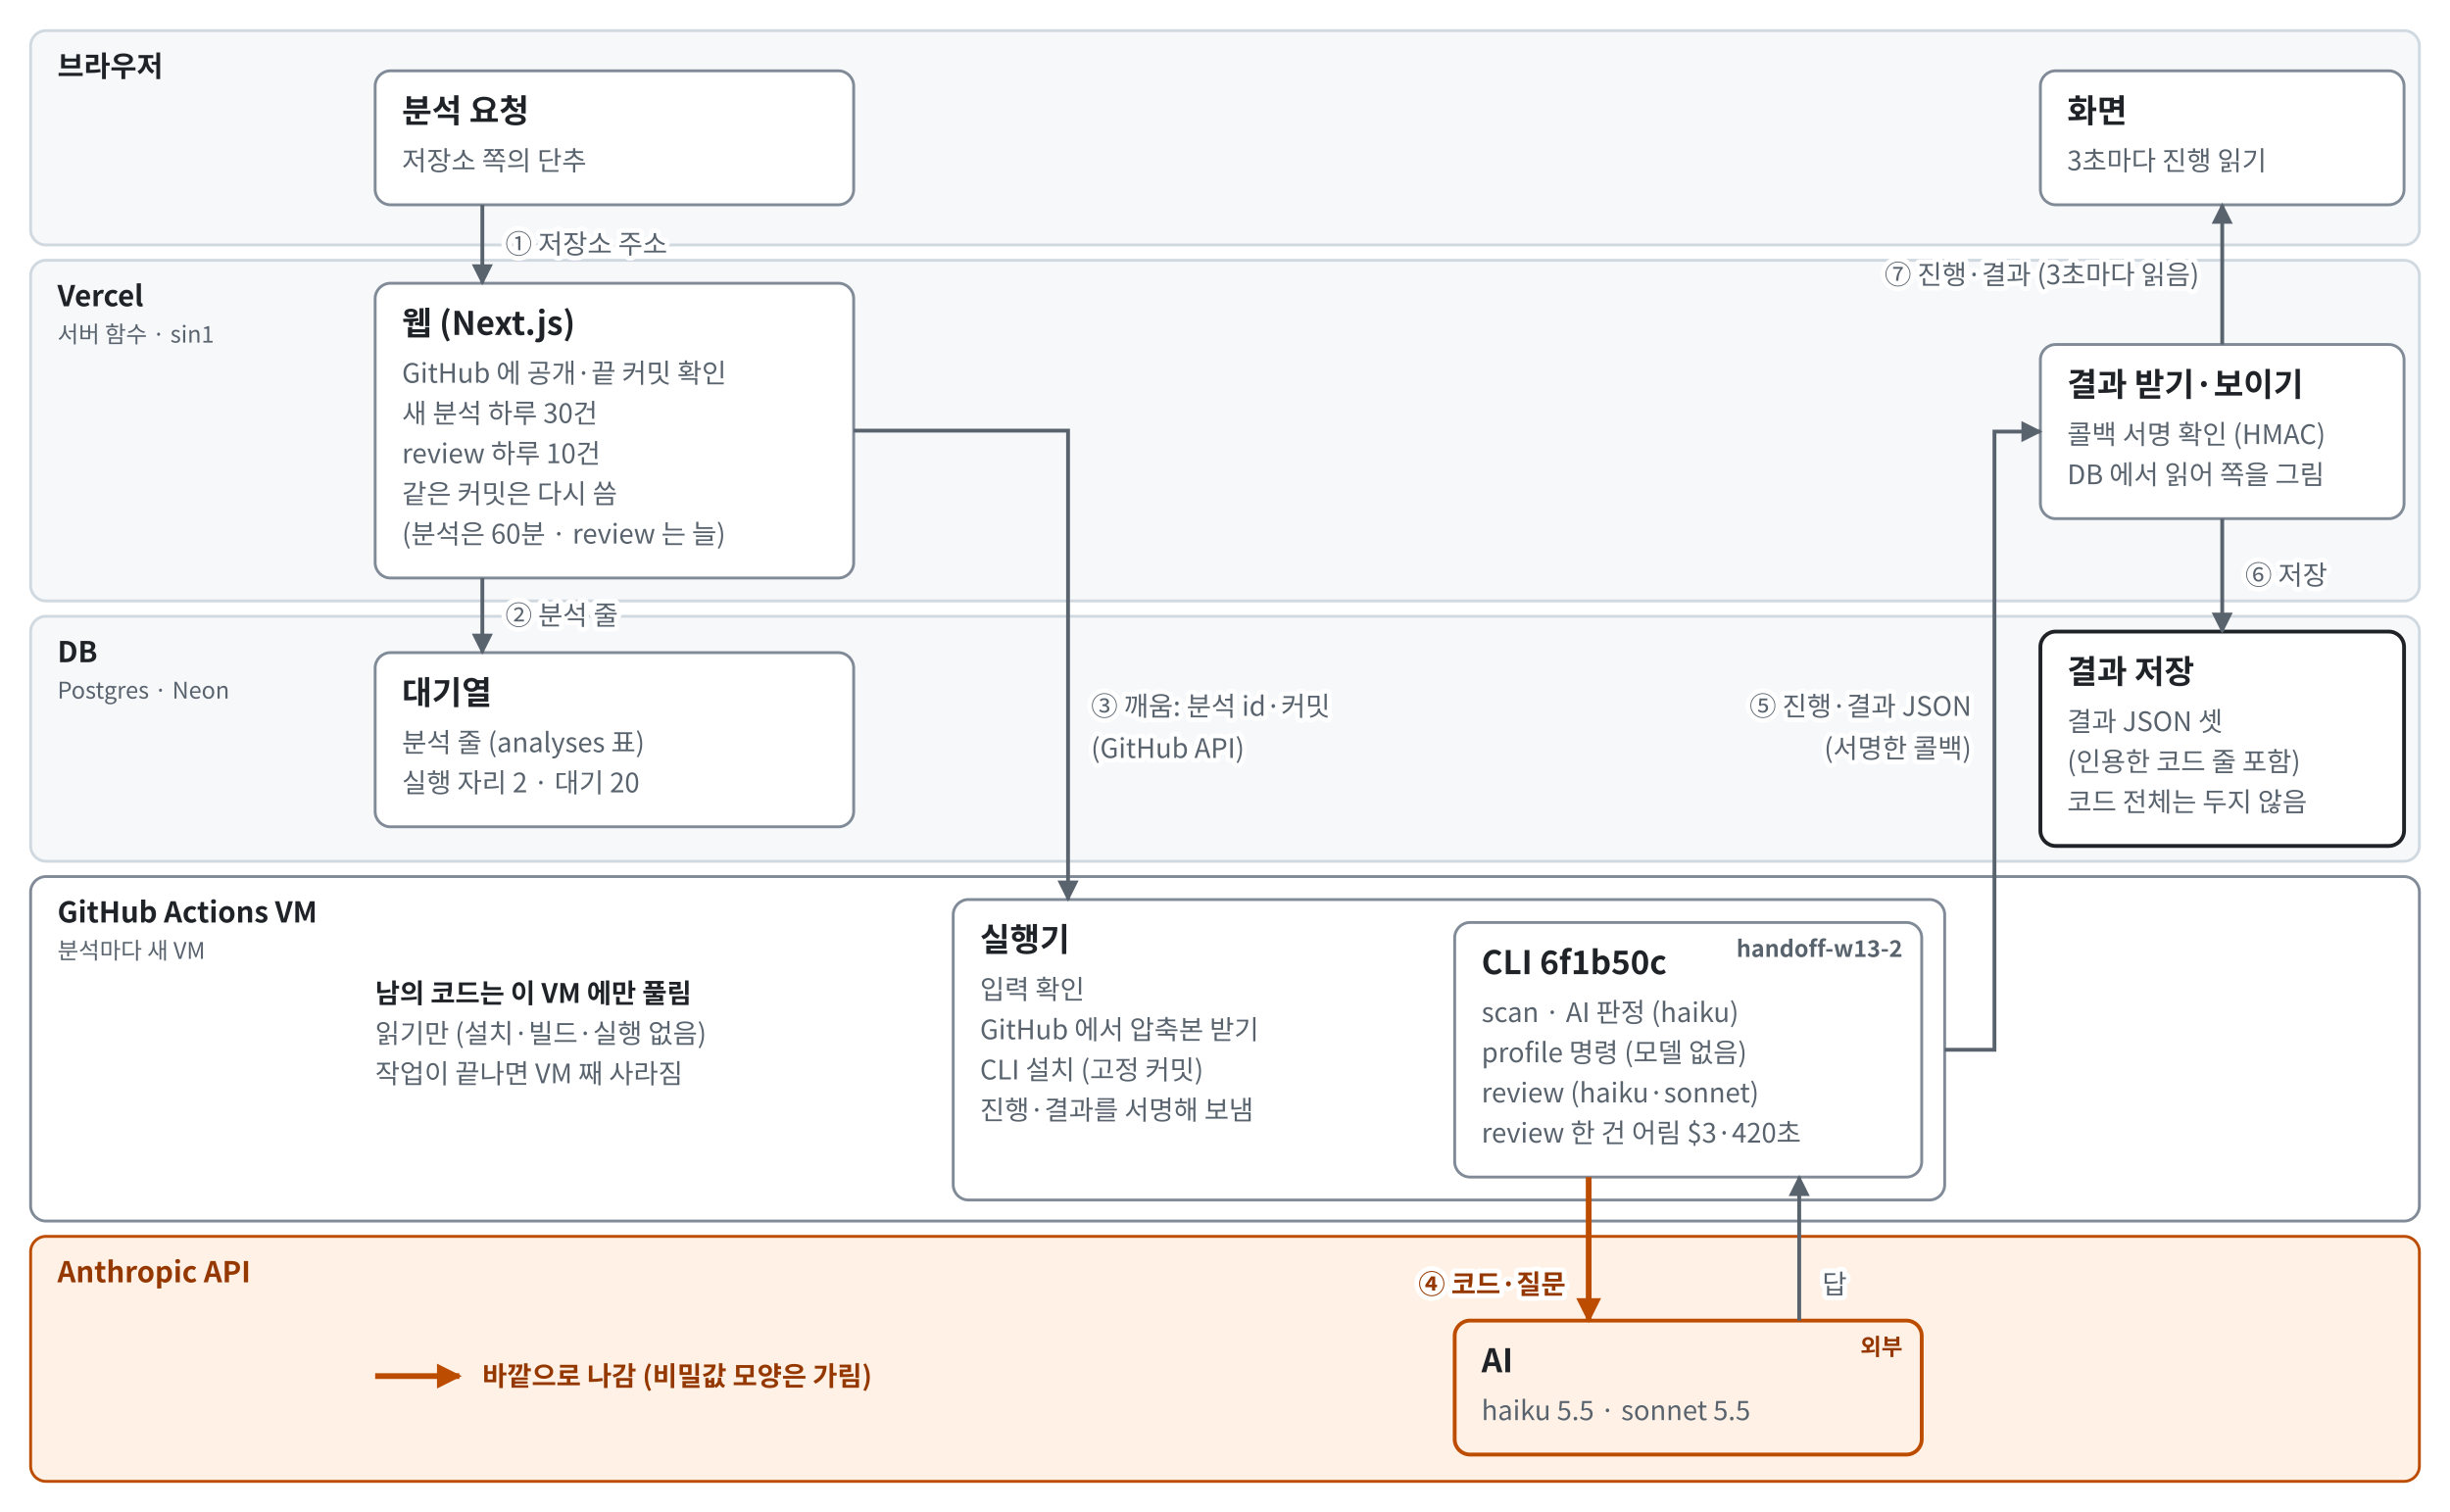
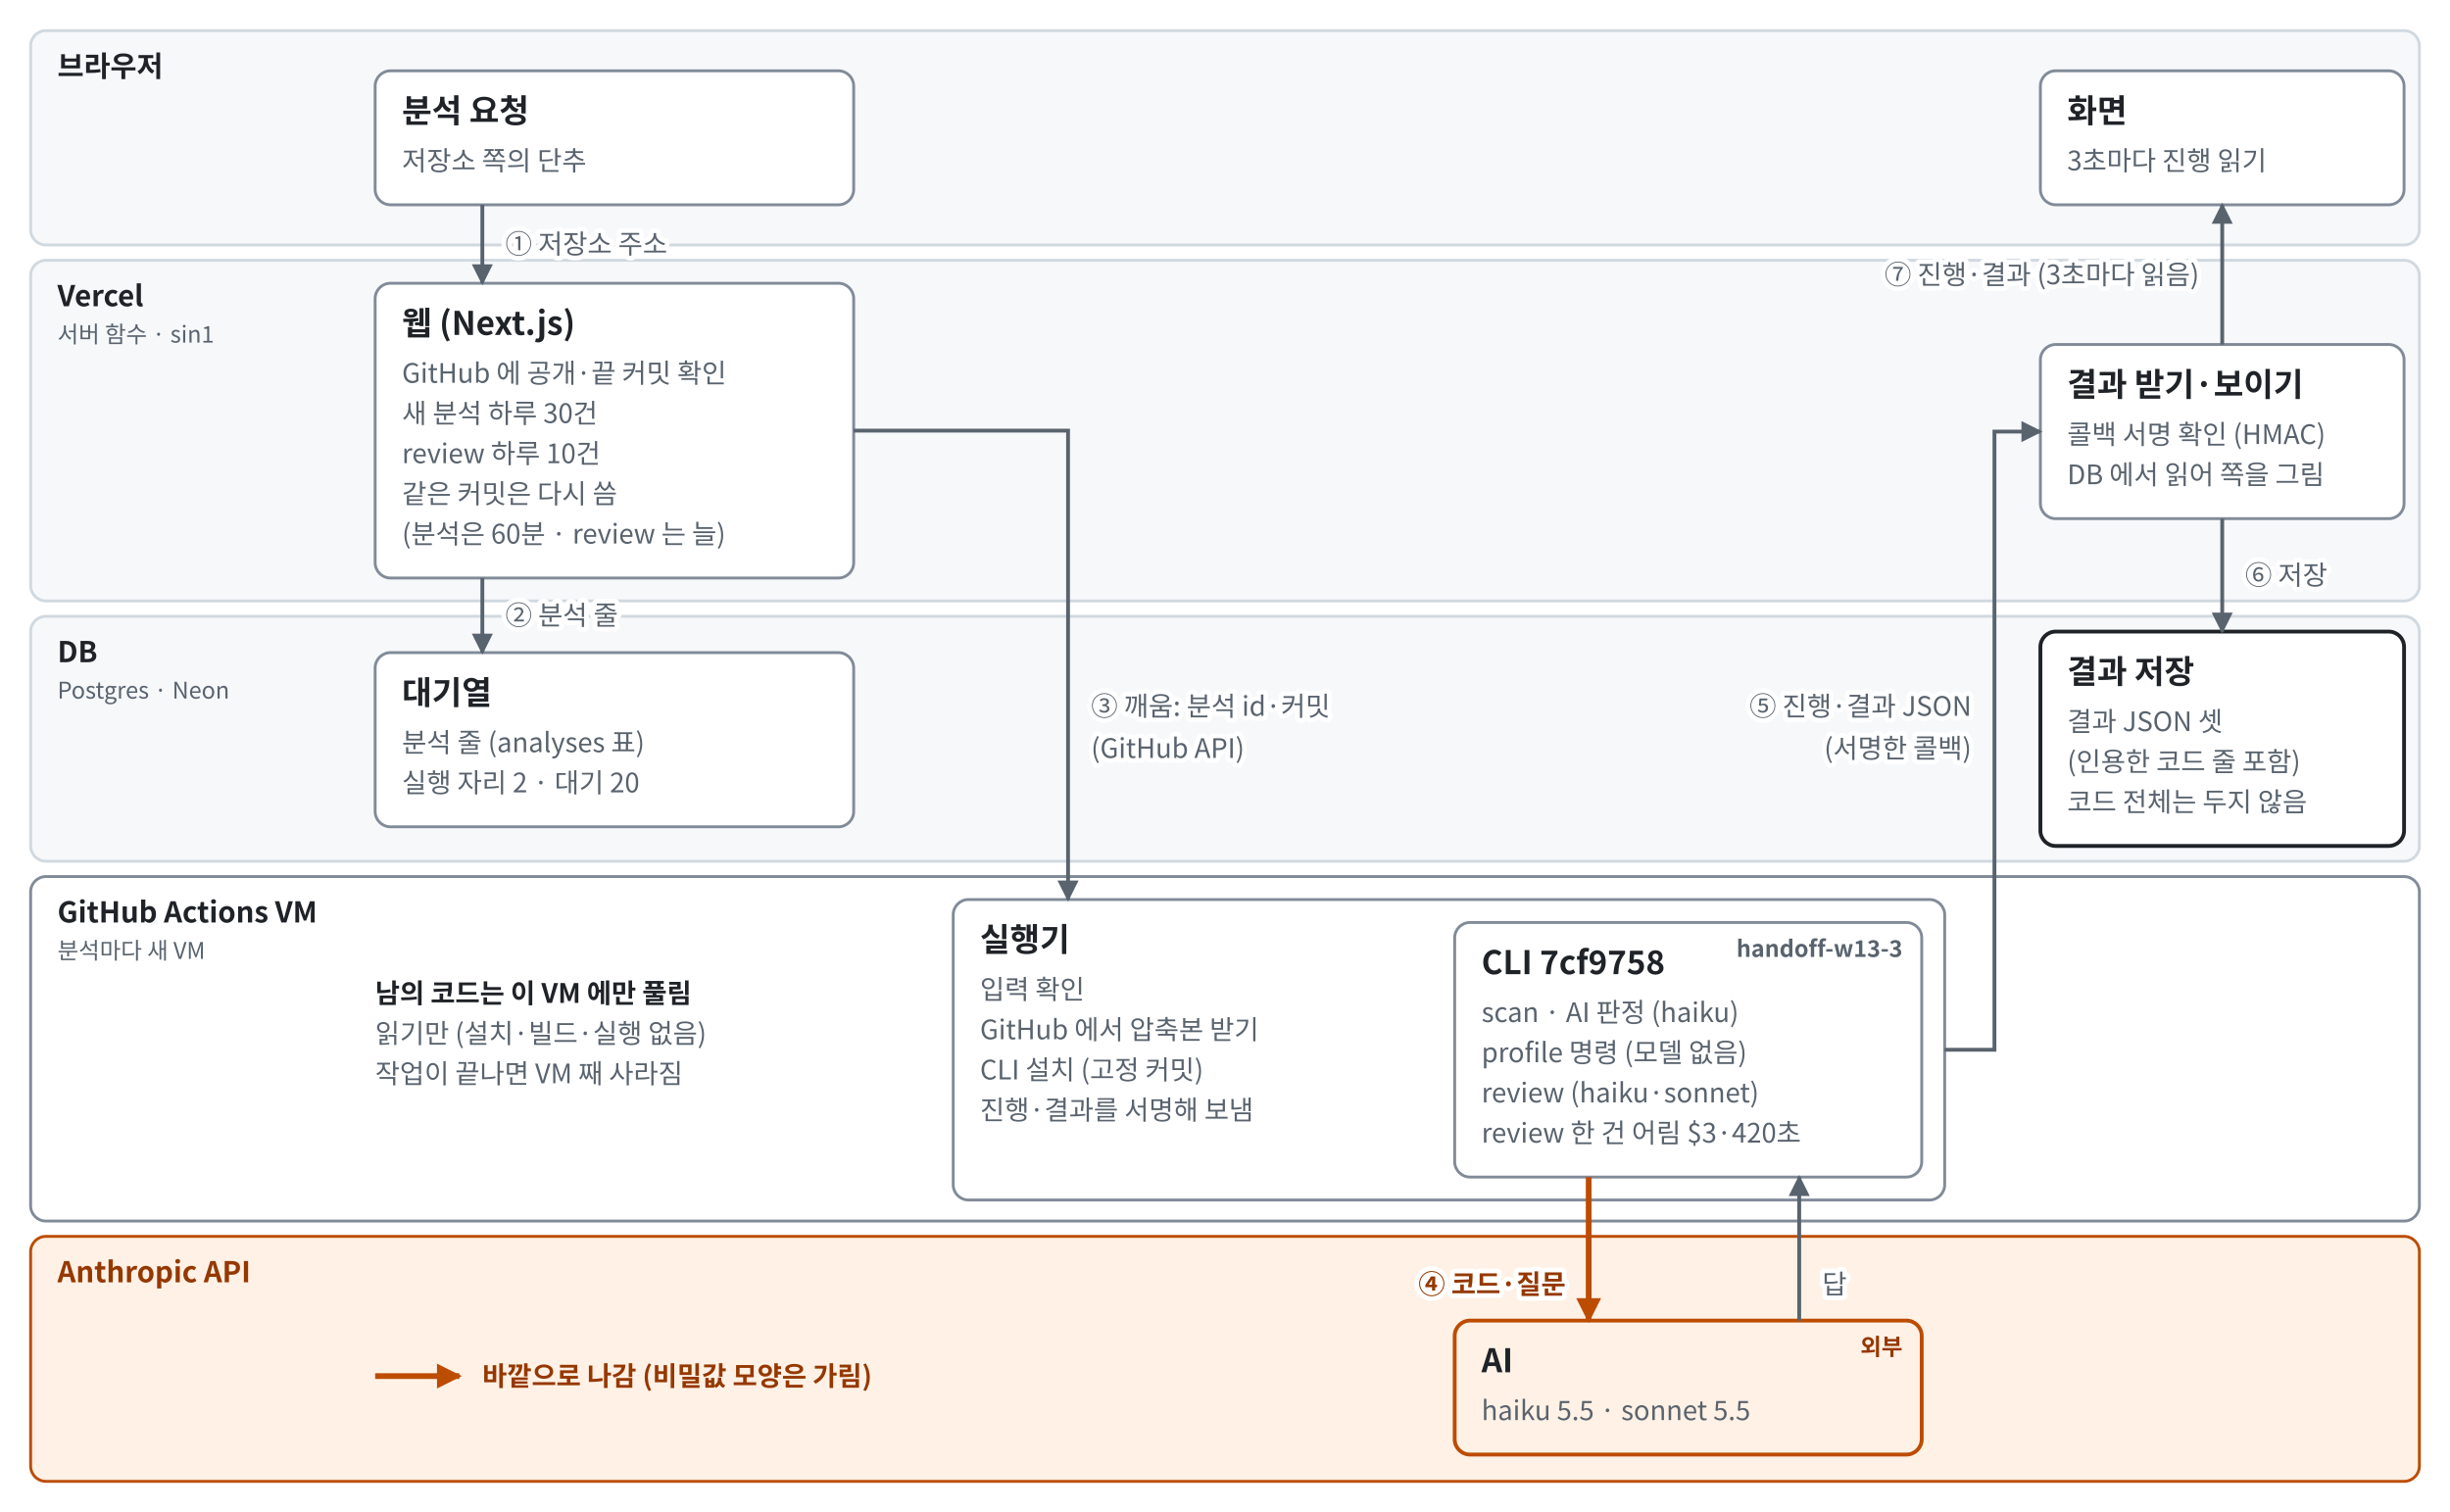
<svg xmlns="http://www.w3.org/2000/svg" width="1280" height="790" viewBox="0 0 1280 790" font-family="-apple-system, BlinkMacSystemFont, 'Apple SD Gothic Neo', 'Malgun Gothic', 'Noto Sans KR', 'Noto Sans CJK KR', sans-serif">
  <defs>
    <marker id="how-path-head" viewBox="0 0 10 10" refX="9" refY="5" markerUnits="userSpaceOnUse" markerWidth="11" markerHeight="11" orient="auto-start-reverse">
      <path d="M0 0 L10 5 L0 10 z" class="hw-head t-plain" />
    </marker>
    <marker id="how-path-head-out" viewBox="0 0 10 10" refX="9" refY="5" markerUnits="userSpaceOnUse" markerWidth="13" markerHeight="13" orient="auto-start-reverse">
      <path d="M0 0 L10 5 L0 10 z" class="hw-head t-out" />
    </marker>
    <style>
  .hw-bg { fill: #ffffff; }
  .hw-lane { fill: #f6f8fa; stroke: #d1d9e0; stroke-width: 1.5; }
  .hw-lane.t-out { fill: #fff1e5; stroke: #bc4c00; }
  .hw-lane.t-keep { fill: #ffffff; stroke: #818b98; }
  .hw-lane-name { fill: #1f2328; }
  .hw-lane-name.t-out { fill: #953800; }
  .hw-sub { fill: #59636e; }
  .hw-box { fill: #ffffff; stroke: #818b98; stroke-width: 1.5; }
  .hw-box.t-out { fill: #fff1e5; stroke: #bc4c00; stroke-width: 2; }
  .hw-box.t-model { fill: #fbefff; stroke: #8250df; stroke-width: 2; }
  .hw-box.t-tool { fill: #ddf4ff; stroke: #0969da; stroke-width: 2; }
  .hw-box.t-keep { fill: #ffffff; stroke: #1f2328; stroke-width: 2; }
  .hw-title { fill: #1f2328; }
  .hw-line { fill: #59636e; }
  .hw-tag { fill: #59636e; }
  .hw-tag.t-out { fill: #953800; }
  .hw-tag.t-model { fill: #8250df; }
  .hw-tag.t-tool { fill: #0969da; }
  .hw-edge { fill: none; stroke: #59636e; stroke-width: 2; }
  .hw-seam { fill: none; stroke: #59636e; stroke-width: 2; }
  .hw-edge.t-out { stroke: #bc4c00; stroke-width: 3; }
  .hw-head { fill: #59636e; }
  .hw-head.t-out { fill: #bc4c00; }
  .hw-elabel { fill: #59636e; paint-order: stroke; stroke: #ffffff; stroke-width: 5px; stroke-linejoin: round; }
  .hw-elabel.t-out { fill: #953800; font-weight: 700; }
  .hw-num { fill: #0969da; paint-order: stroke; stroke: #ffffff; stroke-width: 6px; stroke-linejoin: round; }
  .hw-small { fill: #59636e; }
  .hw-code { fill: #1f2328; }
    </style>
  </defs>
  <rect class="hw-bg" width="1280" height="790" />
  <rect class="hw-lane t-plain" x="16" y="16" width="1248" height="112" rx="8" data-id="lane-browser" />
  <text class="hw-lane-name t-plain" x="30" y="40" font-size="15" font-weight="700" data-in="lane-browser">브라우저</text>
  <rect class="hw-lane t-plain" x="16" y="136" width="1248" height="178" rx="8" data-id="lane-vercel" />
  <text class="hw-lane-name t-plain" x="30" y="160" font-size="15" font-weight="700" data-in="lane-vercel">Vercel</text>
  <text class="hw-sub" x="30" y="179" font-size="12" data-in="lane-vercel">서버 함수 · sin1</text>
  <rect class="hw-lane t-plain" x="16" y="322" width="1248" height="128" rx="8" data-id="lane-db" />
  <text class="hw-lane-name t-plain" x="30" y="346" font-size="15" font-weight="700" data-in="lane-db">DB</text>
  <text class="hw-sub" x="30" y="365" font-size="12" data-in="lane-db">Postgres · Neon</text>
  <rect class="hw-lane t-keep" x="16" y="458" width="1248" height="180" rx="8" data-id="lane-vm" />
  <text class="hw-lane-name t-keep" x="30" y="482" font-size="15" font-weight="700" data-in="lane-vm">GitHub Actions VM</text>
  <text class="hw-sub" x="30" y="501" font-size="12" data-in="lane-vm">분석마다 새 VM</text>
  <rect class="hw-lane t-out" x="16" y="646" width="1248" height="128" rx="8" data-id="lane-ai" />
  <text class="hw-lane-name t-out" x="30" y="670" font-size="15" font-weight="700" data-in="lane-ai">Anthropic API</text>
  <rect class="hw-box t-plain" x="196" y="37" width="250" height="70" rx="8" data-id="ask" />
  <text class="hw-title" x="210" y="64" font-size="17" font-weight="700" data-in="ask">분석 요청</text>
  <text class="hw-line" x="210" y="89" font-size="14" data-in="ask">저장소 쪽의 단추</text>
  <rect class="hw-box t-plain" x="196" y="148" width="250" height="154" rx="8" data-id="web" />
  <text class="hw-title" x="210" y="175" font-size="17" font-weight="700" data-in="web">웹 (Next.js)</text>
  <text class="hw-line" x="210" y="200" font-size="14" data-in="web">GitHub 에 공개·끝 커밋 확인</text>
  <text class="hw-line" x="210" y="221" font-size="14" data-in="web">새 분석 하루 30건</text>
  <text class="hw-line" x="210" y="242" font-size="14" data-in="web">review 하루 10건</text>
  <text class="hw-line" x="210" y="263" font-size="14" data-in="web">같은 커밋은 다시 씀</text>
  <text class="hw-line" x="210" y="284" font-size="14" data-in="web">(분석은 60분 · review 는 늘)</text>
  <rect class="hw-box t-plain" x="196" y="341" width="250" height="91" rx="8" data-id="queue" />
  <text class="hw-title" x="210" y="368" font-size="17" font-weight="700" data-in="queue">대기열</text>
  <text class="hw-line" x="210" y="393" font-size="14" data-in="queue">분석 줄 (analyses 표)</text>
  <text class="hw-line" x="210" y="414" font-size="14" data-in="queue">실행 자리 2 · 대기 20</text>
  <rect class="hw-box t-plain" x="498" y="470" width="518" height="157" rx="8" data-id="runner" />
  <text class="hw-title" x="512" y="497" font-size="17" font-weight="700" data-in="runner">실행기</text>
  <text class="hw-line" x="512" y="522" font-size="14" data-in="runner">입력 확인</text>
  <text class="hw-line" x="512" y="543" font-size="14" data-in="runner">GitHub 에서 압축본 받기</text>
  <text class="hw-line" x="512" y="564" font-size="14" data-in="runner">CLI 설치 (고정 커밋)</text>
  <text class="hw-line" x="512" y="585" font-size="14" data-in="runner">진행·결과를 서명해 보냄</text>
  <rect class="hw-box t-plain" x="760" y="482" width="244" height="133" rx="8" data-id="cli" />
-   <text class="hw-title" x="774" y="509" font-size="17" font-weight="700" data-in="cli">CLI 6f1b50c</text>
-   <text class="hw-tag t-plain" x="994" y="500" font-size="12" font-weight="700" text-anchor="end" data-in="cli">handoff-w13-2</text>
+   <text class="hw-title" x="774" y="509" font-size="17" font-weight="700" data-in="cli">CLI 7cf9758</text>
+   <text class="hw-tag t-plain" x="994" y="500" font-size="12" font-weight="700" text-anchor="end" data-in="cli">handoff-w13-3</text>
  <text class="hw-line" x="774" y="534" font-size="14" data-in="cli">scan · AI 판정 (haiku)</text>
  <text class="hw-line" x="774" y="555" font-size="14" data-in="cli">profile 명령 (모델 없음)</text>
  <text class="hw-line" x="774" y="576" font-size="14" data-in="cli">review (haiku·sonnet)</text>
  <text class="hw-line" x="774" y="597" font-size="14" data-in="cli">review 한 건 어림 $3·420초</text>
  <rect class="hw-box t-plain" x="1066" y="180" width="190" height="91" rx="8" data-id="recv" />
  <text class="hw-title" x="1080" y="207" font-size="17" font-weight="700" data-in="recv">결과 받기·보이기</text>
  <text class="hw-line" x="1080" y="232" font-size="14" data-in="recv">콜백 서명 확인 (HMAC)</text>
  <text class="hw-line" x="1080" y="253" font-size="14" data-in="recv">DB 에서 읽어 쪽을 그림</text>
  <rect class="hw-box t-keep" x="1066" y="330" width="190" height="112" rx="8" data-id="store" />
  <text class="hw-title" x="1080" y="357" font-size="17" font-weight="700" data-in="store">결과 저장</text>
  <text class="hw-line" x="1080" y="382" font-size="14" data-in="store">결과 JSON 셋</text>
  <text class="hw-line" x="1080" y="403" font-size="14" data-in="store">(인용한 코드 줄 포함)</text>
  <text class="hw-line" x="1080" y="424" font-size="14" data-in="store">코드 전체는 두지 않음</text>
  <rect class="hw-box t-plain" x="1066" y="37" width="190" height="70" rx="8" data-id="screen" />
  <text class="hw-title" x="1080" y="64" font-size="17" font-weight="700" data-in="screen">화면</text>
  <text class="hw-line" x="1080" y="89" font-size="14" data-in="screen">3초마다 진행 읽기</text>
  <rect class="hw-box t-out" x="760" y="690" width="244" height="70" rx="8" data-id="ai" />
  <text class="hw-title" x="774" y="717" font-size="17" font-weight="700" data-in="ai">AI</text>
  <text class="hw-tag t-out" x="994" y="708" font-size="12" font-weight="700" text-anchor="end" data-in="ai">외부</text>
  <text class="hw-line" x="774" y="742" font-size="14" data-in="ai">haiku 5.5 · sonnet 5.5</text>
  <path class="hw-edge t-plain" d="M252 107 L252 148" marker-end="url(#how-path-head)" />
  <text class="hw-elabel t-plain" x="264" y="132.5" font-size="14">① 저장소 주소</text>
  <path class="hw-edge t-plain" d="M252 302 L252 341" marker-end="url(#how-path-head)" />
  <text class="hw-elabel t-plain" x="264" y="326.5" font-size="14">② 분석 줄</text>
  <path class="hw-edge t-plain" d="M446 225 L558 225 L558 470" marker-end="url(#how-path-head)" />
  <text class="hw-elabel t-plain" x="570" y="374" font-size="14">③ 깨움: 분석 id·커밋</text>
  <text class="hw-elabel t-plain" x="570" y="396" font-size="14">(GitHub API)</text>
  <path class="hw-edge t-out" d="M830 615 L830 690" marker-end="url(#how-path-head-out)" />
  <text class="hw-elabel t-out" x="818" y="676" font-size="14" text-anchor="end">④ 코드·질문</text>
  <path class="hw-edge t-plain" d="M940 690 L940 615" marker-end="url(#how-path-head)" />
  <text class="hw-elabel t-plain" x="952" y="676" font-size="14">답</text>
  <path class="hw-edge t-plain" d="M1016 548.5 L1042 548.5 L1042 225.5 L1066 225.5" marker-end="url(#how-path-head)" />
  <text class="hw-elabel t-plain" x="1030" y="374" font-size="14" text-anchor="end">⑤ 진행·결과 JSON</text>
  <text class="hw-elabel t-plain" x="1030" y="396" font-size="14" text-anchor="end">(서명한 콜백)</text>
  <path class="hw-edge t-plain" d="M1161 271 L1161 330" marker-end="url(#how-path-head)" />
  <text class="hw-elabel t-plain" x="1173" y="305.5" font-size="14">⑥ 저장</text>
  <path class="hw-edge t-plain" d="M1161 180 L1161 107" marker-end="url(#how-path-head)" />
  <text class="hw-elabel t-plain" x="1149" y="148.5" font-size="14" text-anchor="end">⑦ 진행·결과 (3초마다 읽음)</text>
  <text class="hw-title" x="196" y="524" font-size="14" font-weight="700">남의 코드는 이 VM 에만 풀림</text>
  <text class="hw-line" x="196" y="545" font-size="14">읽기만 (설치·빌드·실행 없음)</text>
  <text class="hw-line" x="196" y="566" font-size="14">작업이 끝나면 VM 째 사라짐</text>
  <path class="hw-edge t-out" d="M196 719 L240 719" marker-end="url(#how-path-head-out)" />
  <text class="hw-tag t-out" x="252" y="724" font-size="14" font-weight="700">바깥으로 나감 (비밀값 모양은 가림)</text>
</svg>
